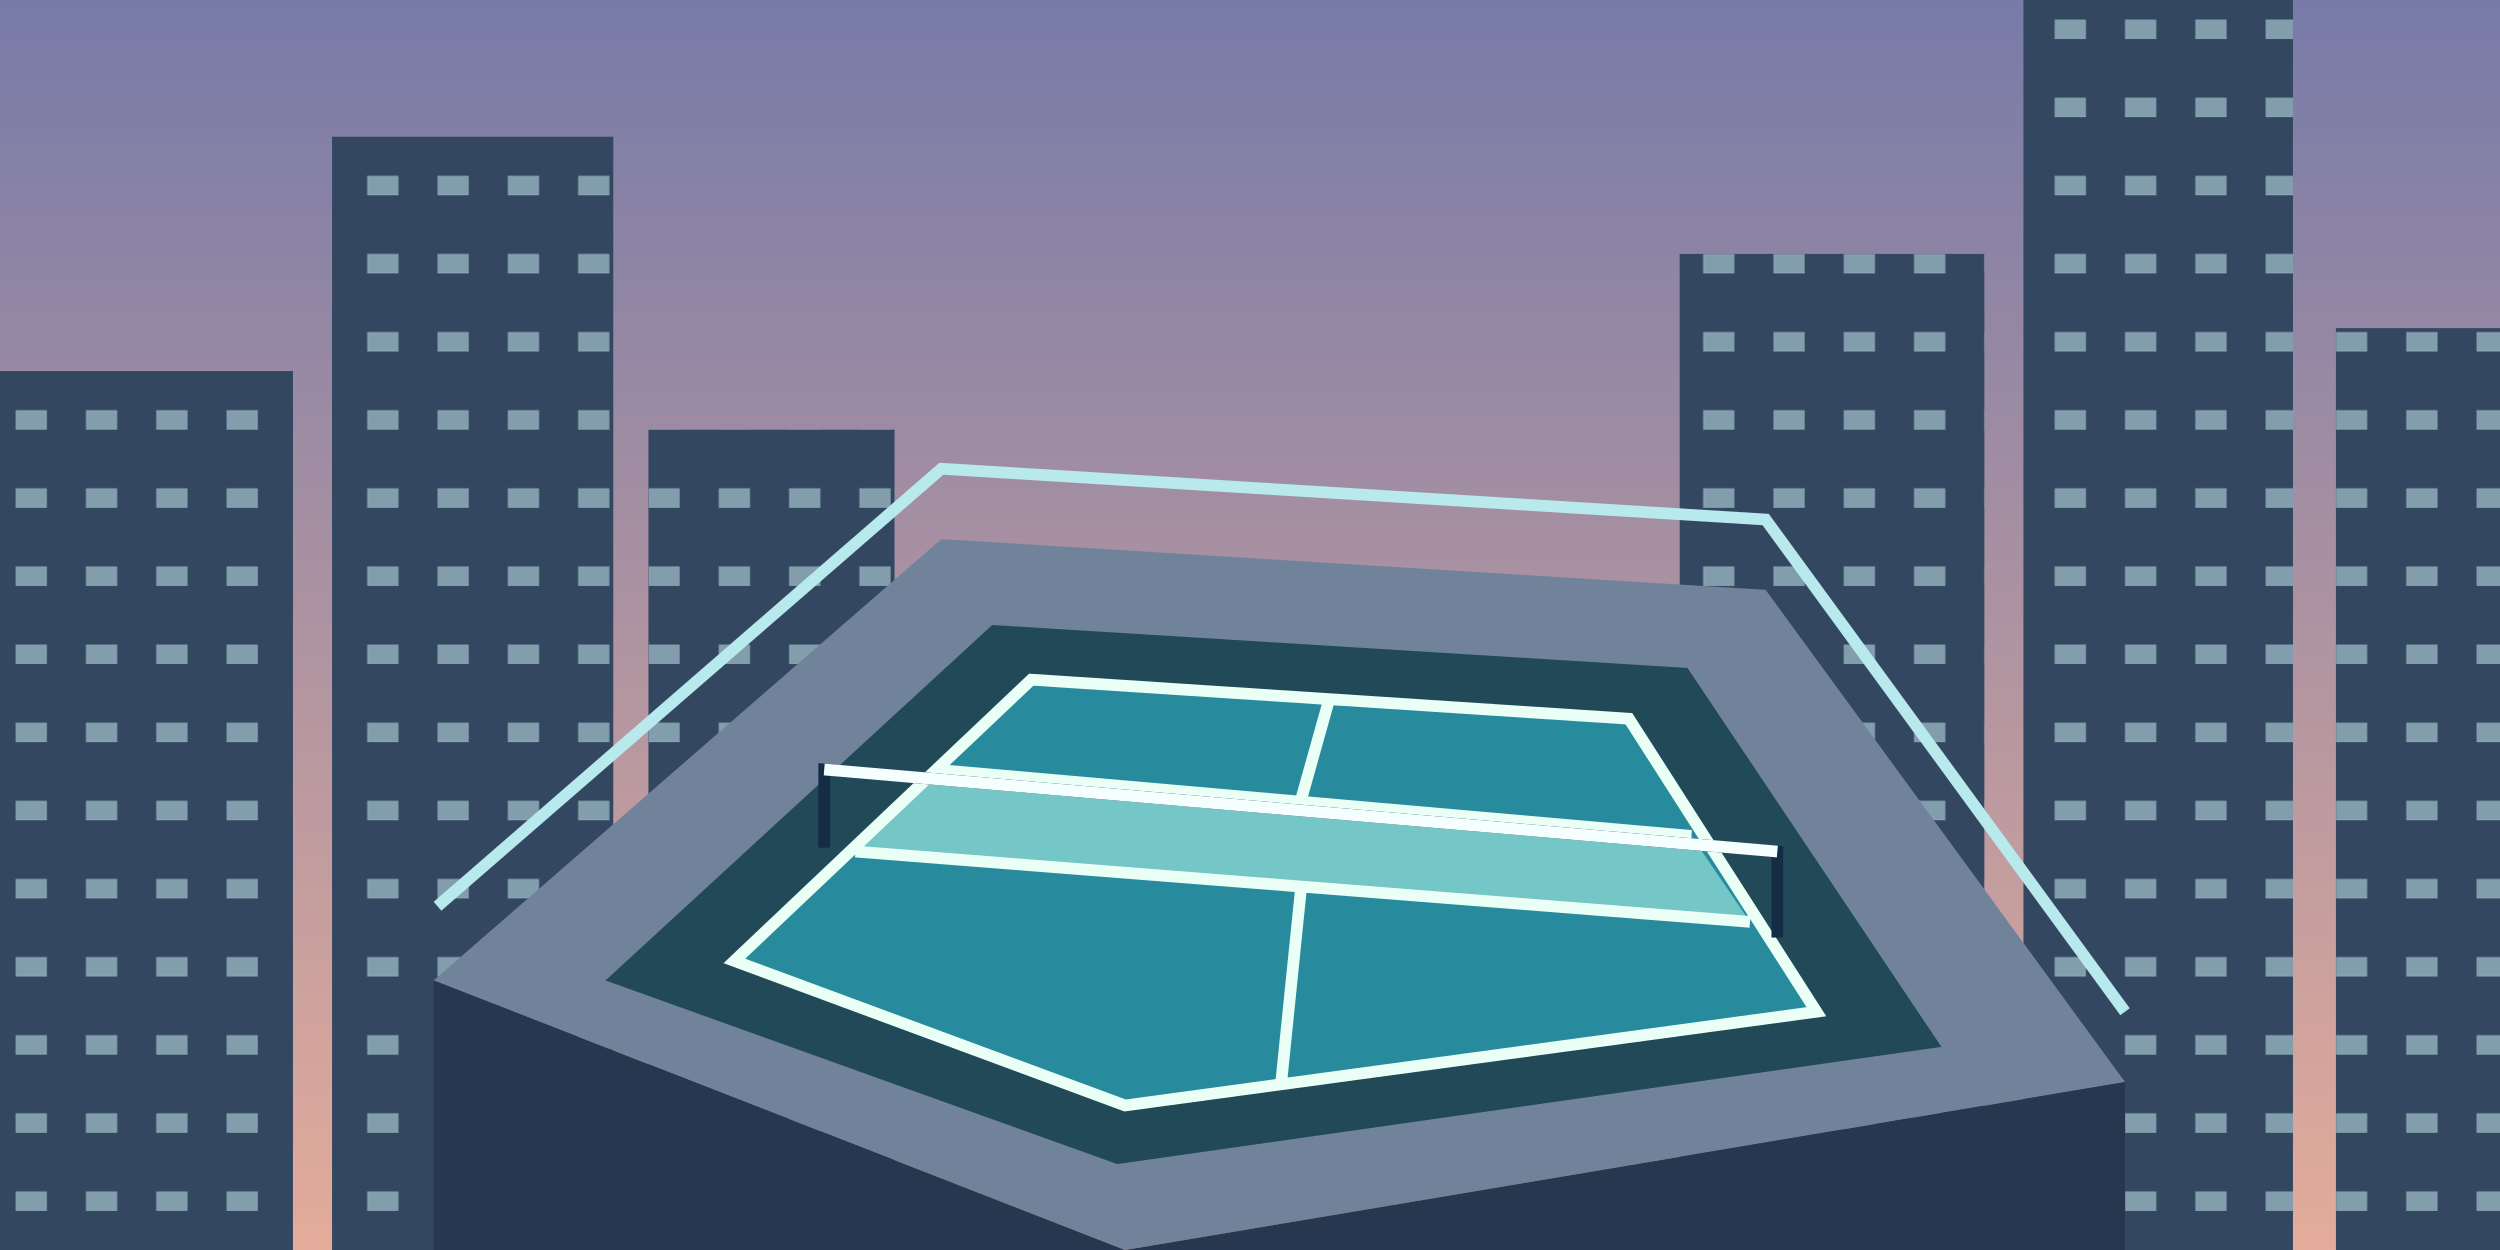
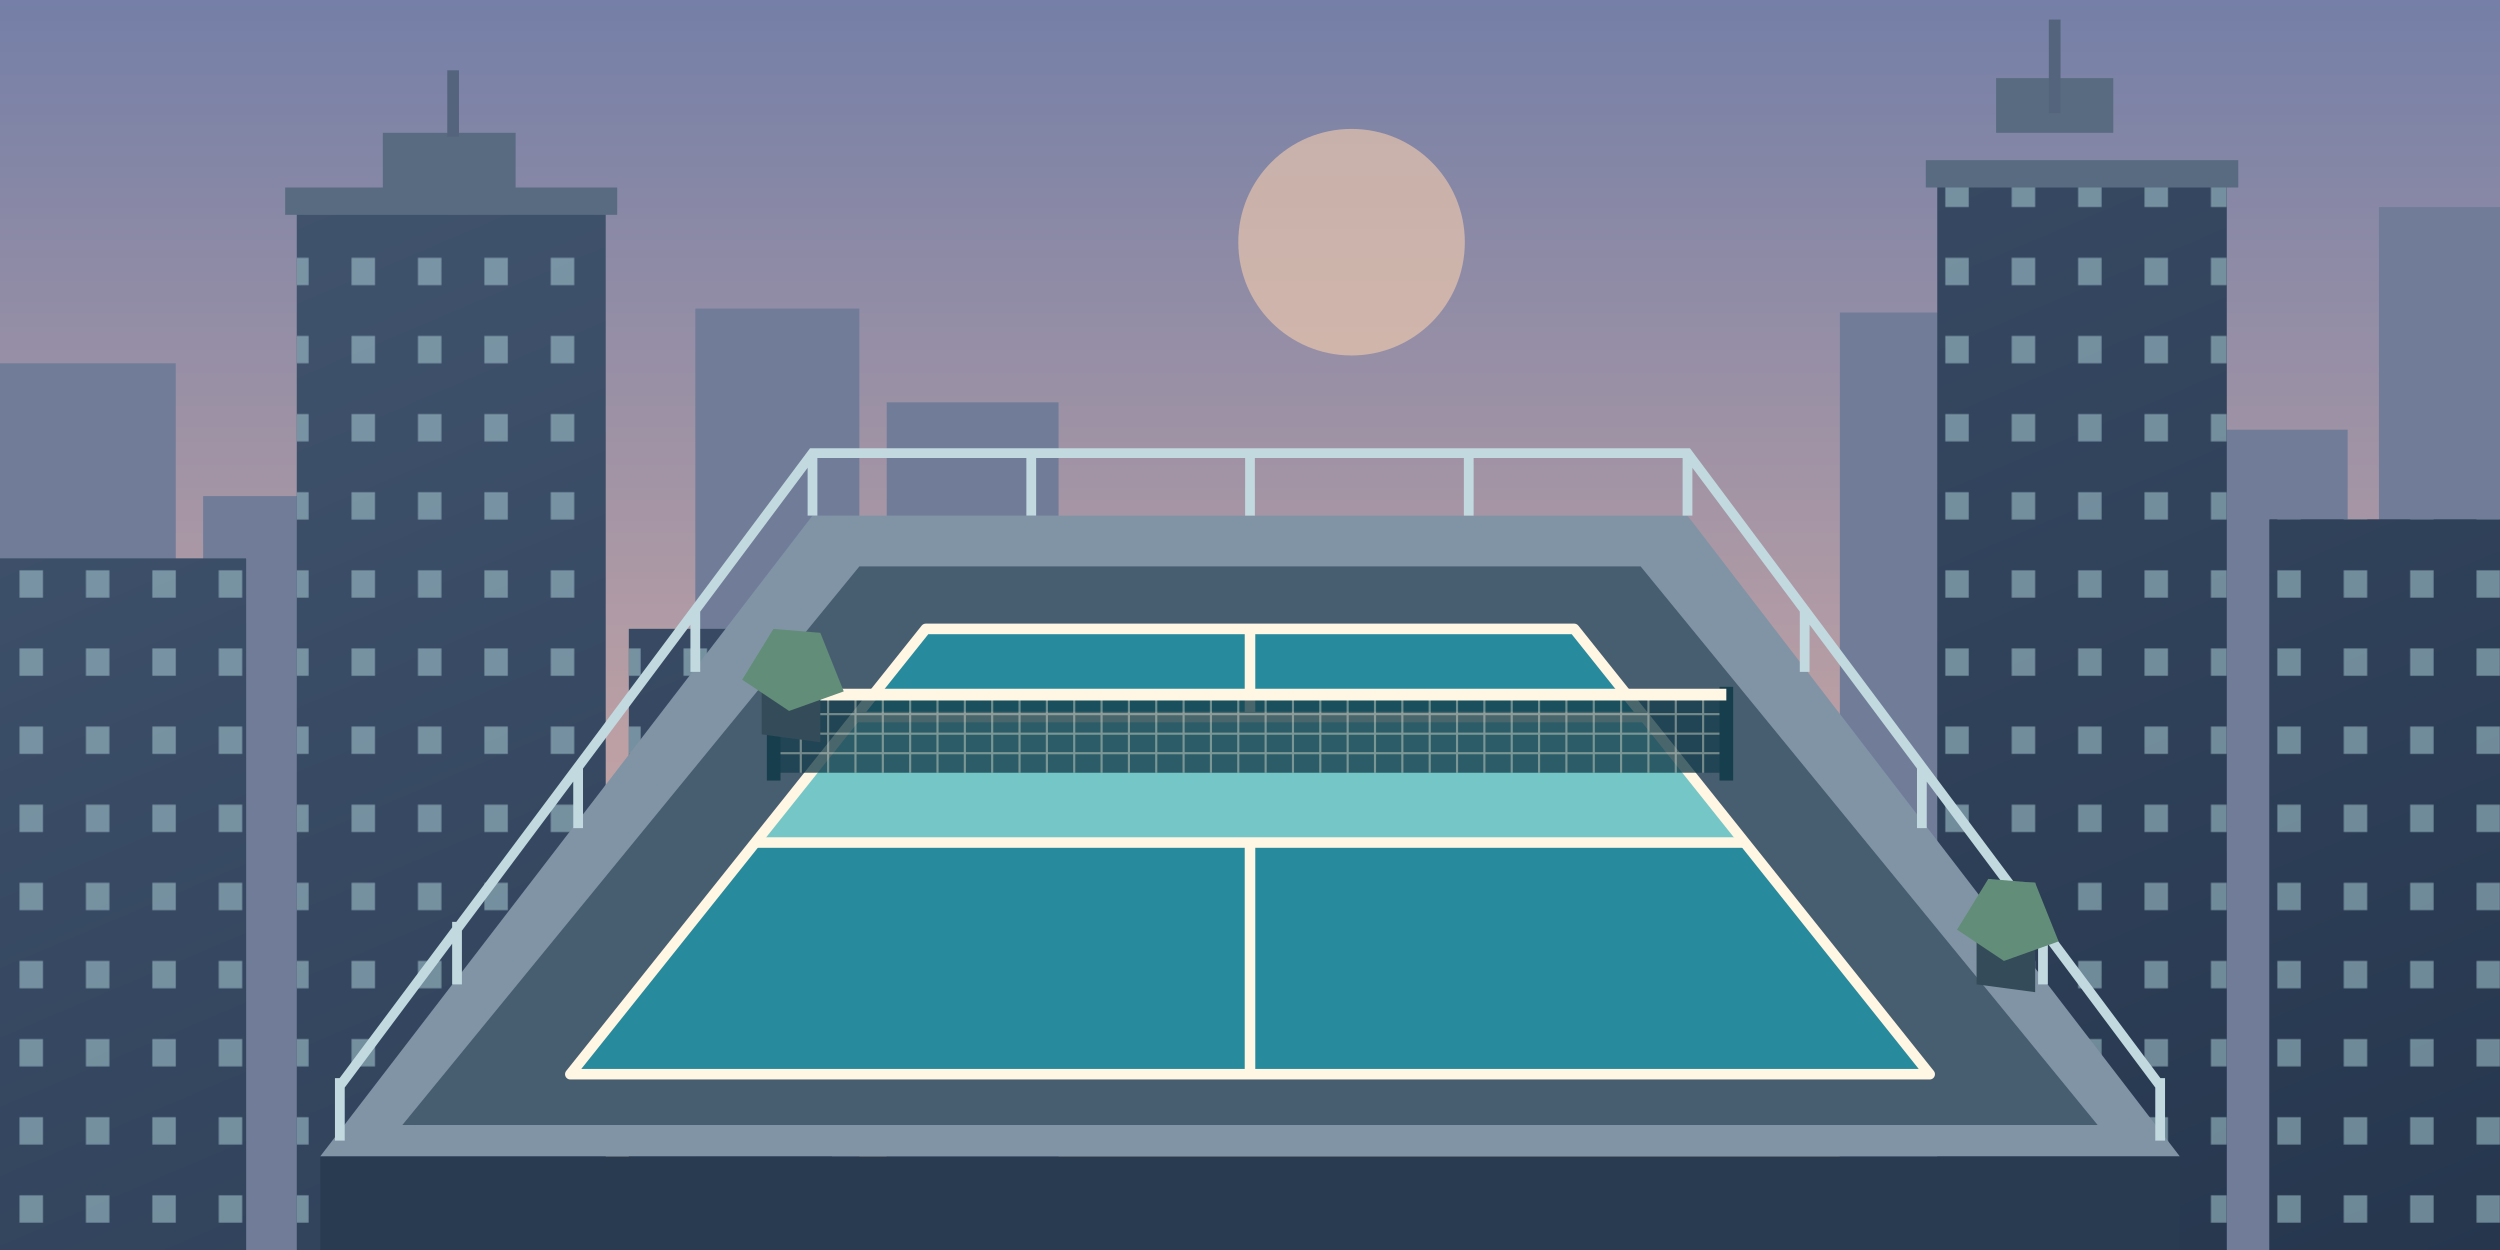
<svg xmlns="http://www.w3.org/2000/svg" viewBox="0 0 640 320">
  <defs>
-     <linearGradient id="s" x2="0" y2="1">
-       <stop stop-color="#777aa8" />
-       <stop offset="1" stop-color="#e4ac9a" />
+     <linearGradient id="sky" x2="0" y2="1">
+       <stop stop-color="#747fa7" />
+       <stop offset="1" stop-color="#edb6a2" />
    </linearGradient>
-     <pattern id="w" width="18" height="20" patternUnits="userSpaceOnUse">
-       <path d="M4 5h8v5H4z" fill="#b5d8df" opacity=".6" />
+     <linearGradient id="tower" x2="1" y2="1">
+       <stop stop-color="#42556f" />
+       <stop offset="1" stop-color="#25364d" />
+     </linearGradient>
+     <pattern id="windows" width="17" height="20" patternUnits="userSpaceOnUse">
+       <path d="M5 6h6v7H5z" fill="#b4d7dd" opacity=".5" />
+     </pattern>
+     <pattern id="net" width="7" height="6" patternUnits="userSpaceOnUse">
+       <path d="M0 0h7v6" fill="none" stroke="#d4e9e7" stroke-width=".6" opacity=".65" />
    </pattern>
  </defs>
-   <path fill="url(#s)" d="M0 0h640v320H0z" />
-   <g fill="#344761">
-     <path d="M0 95h75v225H0zM85 35h72v285H85zM166 110h63v210h-63zM430 65h78v255h-78zM518 0h69v320h-69zM598 84h42v236h-42z" />
+   <path fill="url(#sky)" d="M0 0h640v320H0z" />
+   <circle cx="346" cy="62" r="29" fill="#f6ceaf" opacity=".6" />
+   <path d="M0 93h45v227H0zm52 34h39v193H52zm126-48h42v241h-42zm49 24h44v217h-44zm244-23h39v240h-39zm89 30h41v210h-41zm49-57h40v267h-40z" fill="#717d98" />
+   <path id="buildings" d="M0 143h63v177H0zM76 52h79v268H76zm85 109h52v159h-52zm335-116h74v275h-74zm85 88h59v187h-59z" fill="url(#tower)" />
+   <use href="#buildings" fill="url(#windows)" />
+   <path d="M0 143h63v177H0zM76 52h79v268H76zm85 109h52v159h-52zm335-116h74v275h-74zm85 88h59v187h-59z" fill="url(#windows)" />
+   <g fill="#596b81">
+     <path d="M73 48h85v7H73zm420-7h80v7h-80zM98 34h34v14H98zm413-14h30v14h-30z" />
  </g>
-   <path fill="url(#w)" d="M0 95h75v225H0zM85 35h72v285H85zM166 110h63v210h-63zM430 65h78v255h-78zM518 0h69v320h-69zM598 84h42v236h-42z" />
-   <path d="M111 251l130-113 211 13 92 126-256 43z" fill="#71839b" />
-   <path d="M111 251v69h433v-43l-256 43z" fill="#26374f" />
-   <path d="M155 251l99-91 178 11 65 97-211 30z" fill="#214958" />
-   <path d="M188 246l76-72 153 10 48 75-177 24z" fill="#278b9d" />
-   <path d="M219 218l20-21 194 17 15 22z" fill="#75c7c7" />
-   <g fill="none" stroke="#eafff5" stroke-width="3">
-     <path d="M188 246l76-72 153 10 48 75-177 24zM219 218l229 18M239 197l194 17M340 180l-7 25M333 228l-5 49" />
+   <path d="M526 5v24M116 18v17" stroke="#54647c" stroke-width="3" />
+   <path d="M82 296H558V320H82Z" fill="#283b51" />
+   <path d="M82 296 208 132H432L558 296Z" fill="#8194a5" />
+   <g fill="none" stroke="#c1d9df" stroke-width="2.5">
+     <path d="M87 278 208 116H432L553 278M208 116v16m56-16v16m56-16v16m56-16v16m56-16v16M178 156v16m-30 24v16m-31 24v16m-30 24v16M462 156v16m30 24v16m31 24v16m30 24v16" />
  </g>
-   <path d="M211 217v-20l244 21v22" fill="none" stroke="#142c44" stroke-width="3" />
-   <path d="M211 197l244 21" stroke="#f5ffff" stroke-width="3" />
-   <path d="M112 232l129-112 211 13 92 126" fill="none" stroke="#b7e9ed" stroke-width="3" />
+   <path d="M103 288 220 145H420L537 288Z" fill="#475e70" />
+   <polygon points="237.00,161.00 403.00,161.00 494.00,275.00 146.00,275.00" fill="#278b9d" />
+   <polygon points="218.99,183.56 421.01,183.56 446.66,215.69 193.34,215.69" fill="#75c7c7" />
+   <g fill="none" stroke="#fff6e4" stroke-width="2.7" stroke-linejoin="round">
+     <polygon points="237.00,161.00 403.00,161.00 494.00,275.00 146.00,275.00" />
+     <path d="M218.99,183.56 421.01,183.56 M193.34,215.69 446.66,215.69 M320.00,161.00 320.00,183.56 M320.00,215.69 320.00,275.00" />
+   </g>
+   <path d="M198.06 177.82H441.94v20H198.06Z" fill="#163e4c" fill-opacity=".78" />
+   <path d="M205.00 177.82v20M212.00 177.82v20M219.00 177.82v20M226.00 177.82v20M233.00 177.82v20M240.00 177.82v20M247.00 177.82v20M254.00 177.82v20M261.00 177.82v20M268.00 177.82v20M275.00 177.82v20M282.00 177.82v20M289.00 177.82v20M296.00 177.82v20M303.00 177.82v20M310.00 177.82v20M317.00 177.82v20M324.00 177.82v20M331.00 177.82v20M338.00 177.82v20M345.00 177.82v20M352.00 177.82v20M359.00 177.82v20M366.00 177.82v20M373.00 177.82v20M380.00 177.82v20M387.00 177.82v20M394.00 177.82v20M401.00 177.82v20M408.00 177.82v20M415.00 177.82v20M422.00 177.82v20M429.00 177.82v20M436.00 177.82v20M198.06 192.82H441.94M198.06 187.82H441.94M198.06 182.82H441.94" fill="none" stroke="#f1f0dc" stroke-width=".55" opacity=".4" />
+   <path d="M198.06 199.82v-24M441.94 199.82v-24" stroke="#163e4c" stroke-width="3.5" />
+   <path d="M198.06 177.82H441.94" stroke="#fff6e4" stroke-width="3" />
+   <g>
+     <path d="m195 176 15 2v12l-15-2z" fill="#344c59" />
+     <path d="m190 174 8-13 12 1 6 15-14 5z" fill="#628d78" />
+     <path d="m506 240 15 2v12l-15-2z" fill="#344c59" />
+     <path d="m501 238 8-13 12 1 6 15-14 5z" fill="#628d78" />
+   </g>
</svg>
